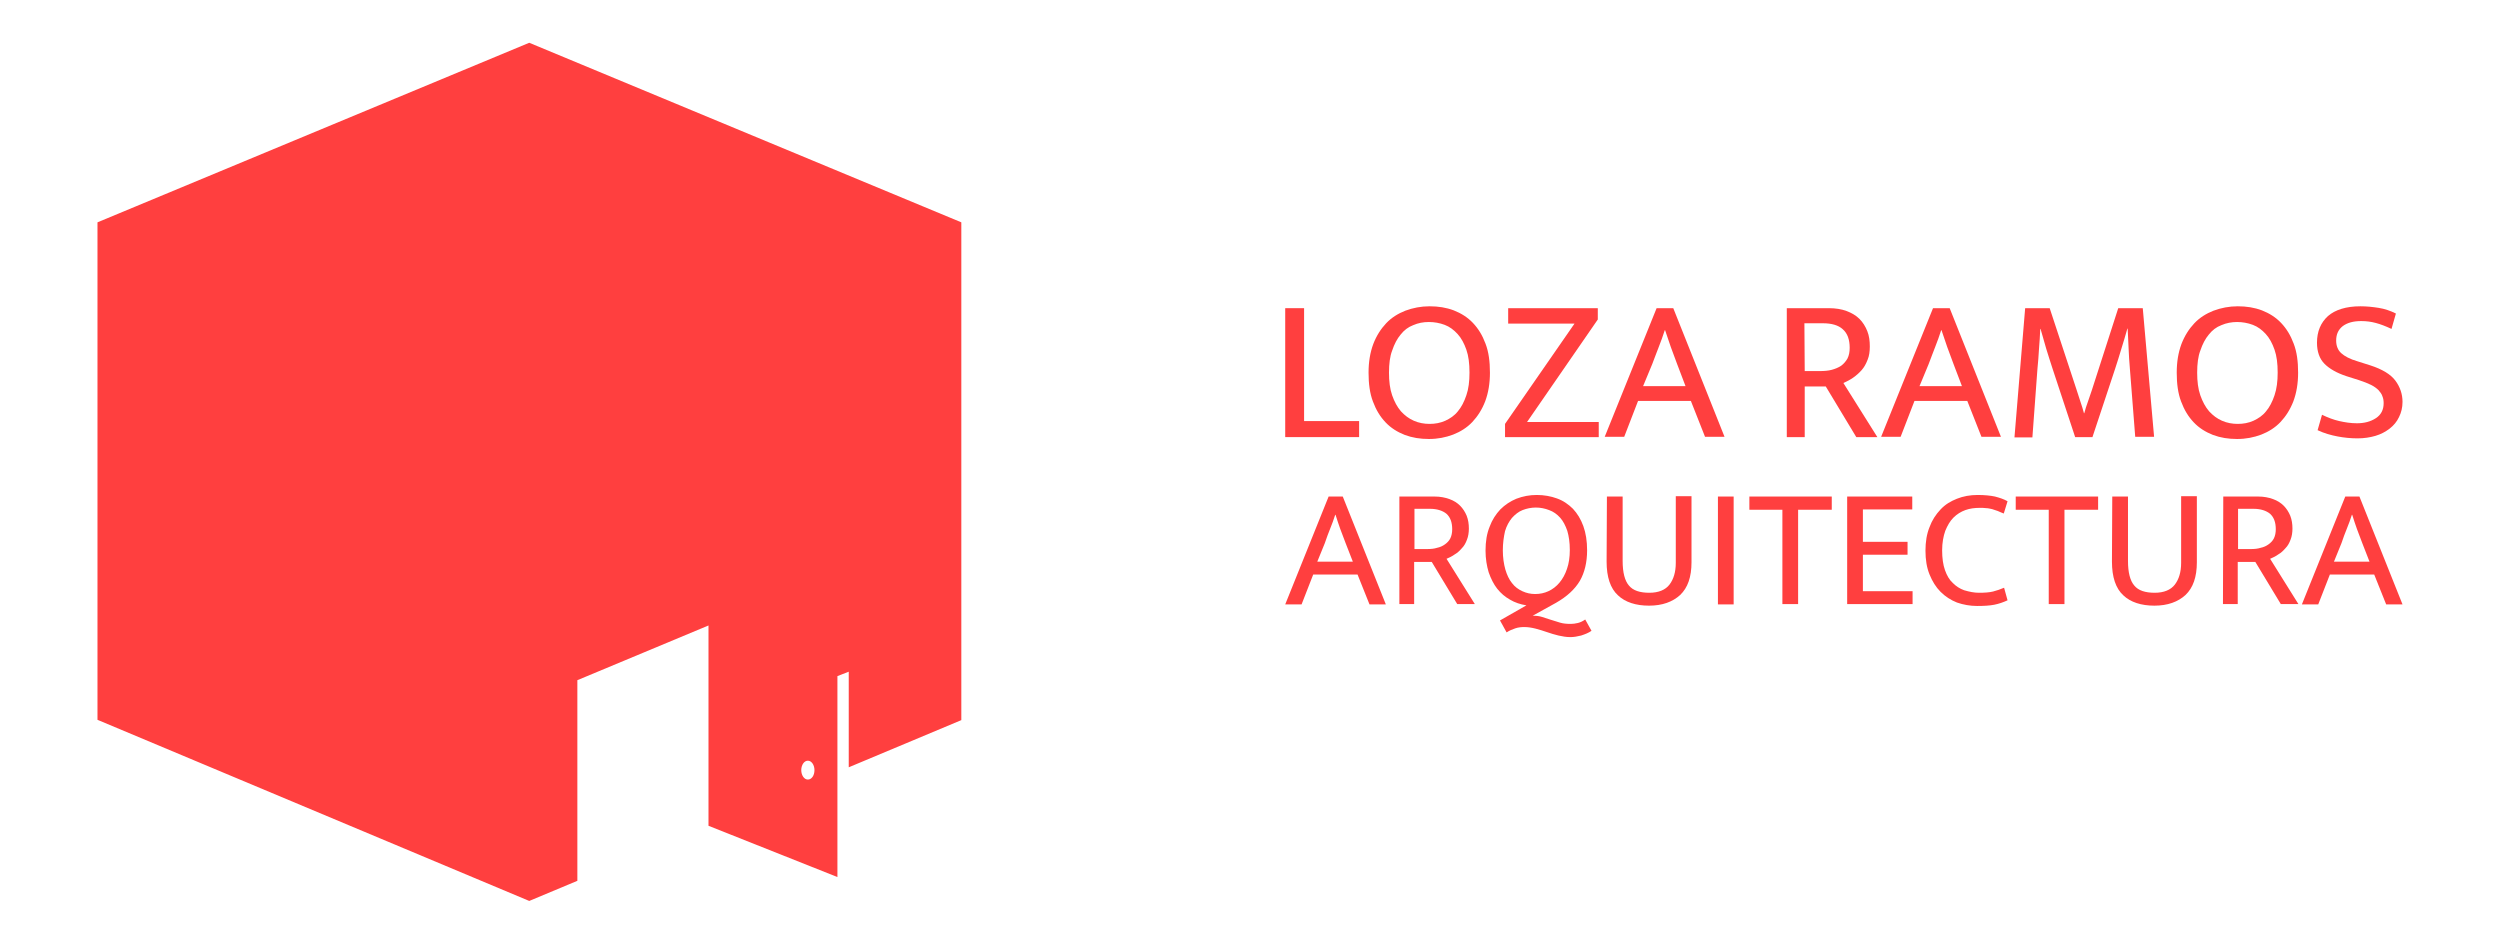
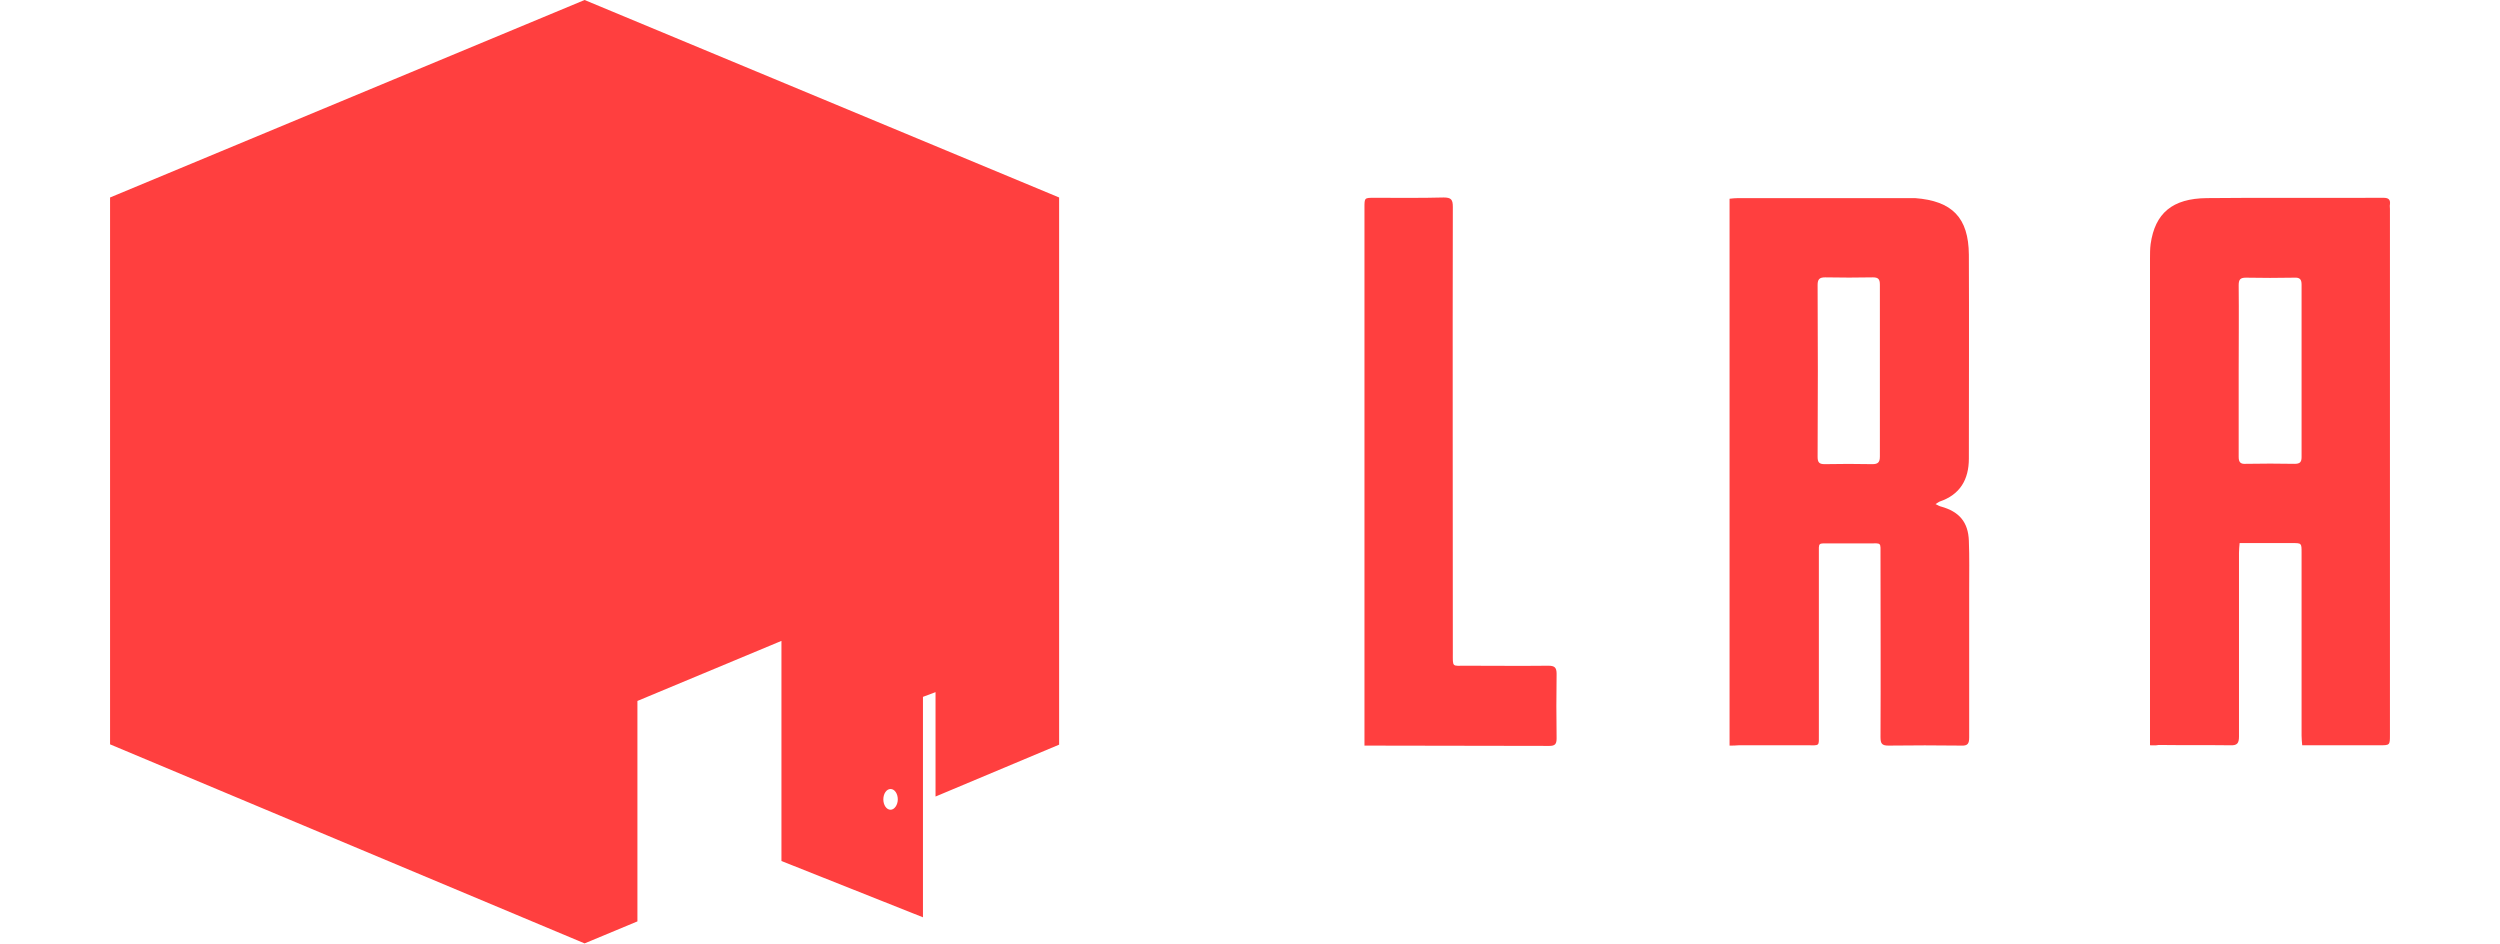
<svg xmlns="http://www.w3.org/2000/svg" version="1.1" id="Layer_1" x="0px" y="0px" viewBox="0 0 795 300" style="enable-background:new 0 0 795 300;" xml:space="preserve">
  <style type="text/css">
	.st0{fill:#FF3F3F;}
</style>
  <g>
    <g>
-       <path class="st0" d="M408.7,98h6v35.9h17.5v5.1h-23.5V98z" />
-       <path class="st0" d="M454.6,97.4c2.8,0,5.3,0.4,7.7,1.3c2.3,0.9,4.4,2.2,6.1,4s3,3.9,4,6.6c1,2.6,1.4,5.7,1.4,9.2    c0,3.4-0.5,6.4-1.5,9.1c-1,2.6-2.4,4.8-4.1,6.6s-3.8,3.1-6.1,4c-2.4,0.9-4.9,1.4-7.7,1.4c-2.8,0-5.3-0.4-7.7-1.3    c-2.3-0.9-4.4-2.2-6.1-4s-3-3.9-4-6.6c-1-2.6-1.4-5.7-1.4-9.2c0-3.4,0.5-6.4,1.5-9.1c1-2.6,2.4-4.8,4.1-6.6c1.7-1.8,3.8-3.1,6.1-4    C449.3,97.9,451.9,97.4,454.6,97.4z M441.7,118.5c0,2.8,0.3,5.2,1,7.2s1.6,3.7,2.8,5.1c1.2,1.3,2.5,2.3,4.1,3s3.3,1,5,1    c1.8,0,3.4-0.3,5-1c1.5-0.7,2.9-1.6,4-3c1.1-1.3,2-3,2.7-5.1c0.7-2,1-4.4,1-7.2c0-2.9-0.3-5.3-1-7.3s-1.6-3.7-2.8-5    c-1.2-1.3-2.5-2.3-4.1-2.9c-1.6-0.6-3.3-0.9-5-0.9c-1.8,0-3.4,0.3-5,1c-1.6,0.6-2.9,1.6-4,3c-1.1,1.3-2,3-2.7,5.1    C442,113.3,441.7,115.7,441.7,118.5z" />
-       <path class="st0" d="M508.1,98v3.6l-22.5,32.6h22.8v4.8h-29.8v-4.2l22.1-31.9h-21.1V98H508.1z" />
-       <path class="st0" d="M526.8,98h5.3l16.3,40.9h-6.2l-4.5-11.4h-16.8l-4.4,11.4h-6.2L526.8,98z M522.5,122.8H536l-2.7-7.1    c-0.7-1.9-1.4-3.7-2-5.4c-0.6-1.7-1.2-3.5-1.8-5.3h-0.1c-0.6,1.8-1.2,3.6-1.9,5.3c-0.7,1.7-1.3,3.5-2.1,5.5L522.5,122.8z" />
-       <path class="st0" d="M568.2,98h13.4c2.1,0,4,0.3,5.6,0.9c1.6,0.6,3,1.4,4.1,2.5c1.1,1.1,1.9,2.4,2.5,3.9s0.8,3.1,0.8,4.9    c0,1.6-0.2,3-0.7,4.2c-0.5,1.3-1.1,2.4-1.9,3.3c-0.8,0.9-1.7,1.7-2.7,2.4c-1,0.7-2,1.2-3.1,1.7L597,139h-6.7l-9.7-16.1h-6.7V139    h-5.7L568.2,98L568.2,98z M573.9,118h4.9c1.3,0,2.6-0.1,3.7-0.4c1.1-0.3,2.1-0.7,3-1.3c0.8-0.6,1.5-1.4,2-2.3    c0.5-1,0.7-2.1,0.7-3.4c0-2.6-0.7-4.6-2.2-5.9c-1.4-1.3-3.6-1.9-6.3-1.9h-5.9L573.9,118L573.9,118z" />
-       <path class="st0" d="M614.7,98h5.3l16.3,40.9h-6.2l-4.5-11.4h-16.8l-4.4,11.4h-6.2L614.7,98z M610.4,122.8h13.5l-2.7-7.1    c-0.7-1.9-1.4-3.7-2-5.4c-0.6-1.7-1.2-3.5-1.8-5.3h-0.1c-0.6,1.8-1.2,3.6-1.9,5.3c-0.7,1.7-1.3,3.5-2.1,5.5L610.4,122.8z" />
-       <path class="st0" d="M644,98h7.8l8.6,26.1c0.4,1.3,0.8,2.5,1.2,3.7c0.4,1.2,0.8,2.4,1.1,3.6h0.1c0.3-1.2,0.7-2.4,1.1-3.5    c0.4-1.1,0.8-2.4,1.3-3.8l8.4-26.1h7.8l3.6,40.9h-6l-1.7-21.7c-0.2-2.1-0.3-4.2-0.4-6.3c-0.1-2.1-0.2-4.2-0.3-6.4h-0.1    c-0.6,2.1-1.2,4.2-1.9,6.4c-0.6,2.1-1.3,4.2-2,6.4l-7.2,21.7h-5.5l-7.2-21.8c-0.7-2.2-1.4-4.3-2-6.3s-1.2-4.1-1.8-6.3h-0.1    c-0.1,2.1-0.2,4.2-0.4,6.4c-0.1,2.1-0.3,4.2-0.5,6.4l-1.6,21.7h-5.7L644,98z" />
-       <path class="st0" d="M711.6,97.4c2.8,0,5.3,0.4,7.7,1.3c2.3,0.9,4.4,2.2,6.1,4c1.7,1.8,3,3.9,4,6.6c1,2.6,1.4,5.7,1.4,9.2    c0,3.4-0.5,6.4-1.5,9.1c-1,2.6-2.4,4.8-4.1,6.6c-1.7,1.8-3.8,3.1-6.1,4c-2.4,0.9-4.9,1.4-7.7,1.4s-5.3-0.4-7.7-1.3    c-2.3-0.9-4.4-2.2-6.1-4c-1.7-1.8-3-3.9-4-6.6c-1-2.6-1.4-5.7-1.4-9.2c0-3.4,0.5-6.4,1.5-9.1c1-2.6,2.4-4.8,4.1-6.6    c1.7-1.8,3.8-3.1,6.1-4C706.3,97.9,708.9,97.4,711.6,97.4z M698.7,118.5c0,2.8,0.3,5.2,1,7.2s1.6,3.7,2.8,5.1    c1.2,1.3,2.5,2.3,4.1,3s3.3,1,5,1c1.8,0,3.4-0.3,5-1c1.5-0.7,2.9-1.6,4-3c1.1-1.3,2-3,2.7-5.1c0.7-2.1,1-4.4,1-7.2    c0-2.9-0.3-5.3-1-7.3s-1.6-3.7-2.8-5s-2.5-2.3-4.1-2.9c-1.6-0.6-3.3-0.9-5-0.9s-3.4,0.3-5,1c-1.6,0.6-2.9,1.6-4,3    c-1.1,1.3-2,3-2.7,5.1C699,113.3,698.7,115.7,698.7,118.5z" />
-       <path class="st0" d="M750.6,97.4c2,0,3.9,0.2,5.8,0.5c1.9,0.3,3.7,0.9,5.5,1.8l-1.4,4.9c-1.9-0.9-3.5-1.5-5-1.9    c-1.5-0.4-3-0.6-4.6-0.6c-2.5,0-4.4,0.5-5.9,1.6c-1.4,1.1-2.1,2.6-2.1,4.6c0,1.6,0.5,3,1.6,4s2.8,1.9,5.2,2.6l4.1,1.3    c3.7,1.2,6.4,2.8,7.9,4.8s2.3,4.3,2.3,6.8c0,1.8-0.4,3.4-1.1,4.8c-0.7,1.5-1.7,2.7-3,3.7s-2.8,1.8-4.5,2.3s-3.6,0.8-5.7,0.8    s-4.2-0.2-6.3-0.6c-2.1-0.4-4.3-1-6.4-2l1.4-4.9c1.9,0.9,3.7,1.6,5.5,2s3.6,0.7,5.6,0.7c2.3,0,4.3-0.5,6-1.6s2.5-2.7,2.5-4.8    c0-0.8-0.1-1.5-0.4-2.2c-0.2-0.7-0.7-1.3-1.2-1.9c-0.6-0.6-1.4-1.2-2.4-1.7s-2.3-1-3.8-1.5l-4.1-1.3c-3-1-5.3-2.3-6.9-3.9    c-1.6-1.6-2.4-3.9-2.4-6.7c0-3.6,1.2-6.4,3.5-8.5C742.6,98.5,746.1,97.4,750.6,97.4z" />
+       <path class="st0" d="M392.7-235h6v35.9h17.5v5.1h-23.5V-235z" />
+       <path class="st0" d="M438.6-235.6c2.8,0,5.3,0.4,7.7,1.3c2.3,0.9,4.4,2.2,6.1,4c1.7,1.8,3,3.9,4,6.6c1,2.6,1.4,5.7,1.4,9.2    c0,3.4-0.5,6.4-1.5,9.1c-1,2.6-2.4,4.8-4.1,6.6s-3.8,3.1-6.1,4c-2.4,0.9-4.9,1.4-7.7,1.4c-2.8,0-5.3-0.4-7.7-1.3    c-2.3-0.9-4.4-2.2-6.1-4s-3-3.9-4-6.6c-1-2.6-1.4-5.7-1.4-9.2c0-3.4,0.5-6.4,1.5-9.1c1-2.6,2.4-4.8,4.1-6.6c1.7-1.8,3.8-3.1,6.1-4    C433.3-235.1,435.9-235.6,438.6-235.6z M425.7-214.5c0,2.8,0.3,5.2,1,7.2s1.6,3.7,2.8,5.1c1.2,1.3,2.5,2.3,4.1,3s3.3,1,5,1    c1.8,0,3.4-0.3,5-1c1.5-0.7,2.9-1.6,4-3c1.1-1.3,2-3,2.7-5.1c0.7-2,1-4.4,1-7.2c0-2.9-0.3-5.3-1-7.3s-1.6-3.7-2.8-5    c-1.2-1.3-2.5-2.3-4.1-2.9s-3.3-0.9-5-0.9c-1.8,0-3.4,0.3-5,1c-1.6,0.6-2.9,1.6-4,3c-1.1,1.3-2,3-2.7,5.1    C426-219.7,425.7-217.3,425.7-214.5z" />
+       <path class="st0" d="M492.1-235v3.6l-22.5,32.6h22.8v4.8h-29.8v-4.2l22.1-31.9h-21.1v-4.9H492.1z" />
+       <path class="st0" d="M510.8-235h5.3l16.3,40.9h-6.2l-4.5-11.4h-16.8l-4.4,11.4h-6.2L510.8-235z M506.5-210.2H520l-2.7-7.1    c-0.7-1.9-1.4-3.7-2-5.4s-1.2-3.5-1.8-5.3h-0.1c-0.6,1.8-1.2,3.6-1.9,5.3s-1.3,3.5-2.1,5.5L506.5-210.2z" />
+       <path class="st0" d="M552.2-235h13.4c2.1,0,4,0.3,5.6,0.9c1.6,0.6,3,1.4,4.1,2.5c1.1,1.1,1.9,2.4,2.5,3.9s0.8,3.1,0.8,4.9    c0,1.6-0.2,3-0.7,4.2c-0.5,1.3-1.1,2.4-1.9,3.3c-0.8,0.9-1.7,1.7-2.7,2.4c-1,0.7-2,1.2-3.1,1.7L581-194h-6.7l-9.7-16.1h-6.7v16.1    h-5.7L552.2-235L552.2-235z M557.9-215h4.9c1.3,0,2.6-0.1,3.7-0.4c1.1-0.3,2.1-0.7,3-1.3c0.8-0.6,1.5-1.4,2-2.3    c0.5-1,0.7-2.1,0.7-3.4c0-2.6-0.7-4.6-2.2-5.9c-1.4-1.3-3.6-1.9-6.3-1.9h-5.9L557.9-215L557.9-215z" />
+       <path class="st0" d="M598.7-235h5.3l16.3,40.9h-6.2l-4.5-11.4h-16.8l-4.4,11.4h-6.2L598.7-235z M594.4-210.2h13.5l-2.7-7.1    c-0.7-1.9-1.4-3.7-2-5.4s-1.2-3.5-1.8-5.3h-0.1c-0.6,1.8-1.2,3.6-1.9,5.3s-1.3,3.5-2.1,5.5L594.4-210.2z" />
+       <path class="st0" d="M628-235h7.8l8.6,26.1c0.4,1.3,0.8,2.5,1.2,3.7c0.4,1.2,0.8,2.4,1.1,3.6h0.1c0.3-1.2,0.7-2.4,1.1-3.5    c0.4-1.1,0.8-2.4,1.3-3.8l8.4-26.1h7.8l3.6,40.9h-6l-1.7-21.7c-0.2-2.1-0.3-4.2-0.4-6.3c-0.1-2.1-0.2-4.2-0.3-6.4h-0.1    c-0.6,2.1-1.2,4.2-1.9,6.4c-0.6,2.1-1.3,4.2-2,6.4l-7.2,21.7h-5.5l-7.2-21.8c-0.7-2.2-1.4-4.3-2-6.3s-1.2-4.1-1.8-6.3h-0.1    c-0.1,2.1-0.2,4.2-0.4,6.4c-0.1,2.1-0.3,4.2-0.5,6.4l-1.6,21.7h-5.7L628-235z" />
+       <path class="st0" d="M695.6-235.6c2.8,0,5.3,0.4,7.7,1.3c2.3,0.9,4.4,2.2,6.1,4c1.7,1.8,3,3.9,4,6.6c1,2.6,1.4,5.7,1.4,9.2    c0,3.4-0.5,6.4-1.5,9.1c-1,2.6-2.4,4.8-4.1,6.6c-1.7,1.8-3.8,3.1-6.1,4c-2.4,0.9-4.9,1.4-7.7,1.4s-5.3-0.4-7.7-1.3    c-2.3-0.9-4.4-2.2-6.1-4c-1.7-1.8-3-3.9-4-6.6c-1-2.6-1.4-5.7-1.4-9.2c0-3.4,0.5-6.4,1.5-9.1c1-2.6,2.4-4.8,4.1-6.6    c1.7-1.8,3.8-3.1,6.1-4C690.3-235.1,692.9-235.6,695.6-235.6z M682.7-214.5c0,2.8,0.3,5.2,1,7.2s1.6,3.7,2.8,5.1    c1.2,1.3,2.5,2.3,4.1,3s3.3,1,5,1c1.8,0,3.4-0.3,5-1c1.5-0.7,2.9-1.6,4-3c1.1-1.3,2-3,2.7-5.1c0.7-2.1,1-4.4,1-7.2    c0-2.9-0.3-5.3-1-7.3s-1.6-3.7-2.8-5c-1.2-1.3-2.5-2.3-4.1-2.9s-3.3-0.9-5-0.9s-3.4,0.3-5,1c-1.6,0.6-2.9,1.6-4,3    c-1.1,1.3-2,3-2.7,5.1C683-219.7,682.7-217.3,682.7-214.5z" />
+       <path class="st0" d="M734.6-235.6c2,0,3.9,0.2,5.8,0.5c1.9,0.3,3.7,0.9,5.5,1.8l-1.4,4.9c-1.9-0.9-3.5-1.5-5-1.9    c-1.5-0.4-3-0.6-4.6-0.6c-2.5,0-4.4,0.5-5.9,1.6c-1.4,1.1-2.1,2.6-2.1,4.6c0,1.6,0.5,3,1.6,4s2.8,1.9,5.2,2.6l4.1,1.3    c3.7,1.2,6.4,2.8,7.9,4.8s2.3,4.3,2.3,6.8c0,1.8-0.4,3.4-1.1,4.8c-0.7,1.5-1.7,2.7-3,3.7s-2.8,1.8-4.5,2.3s-3.6,0.8-5.7,0.8    s-4.2-0.2-6.3-0.6c-2.1-0.4-4.3-1-6.4-2l1.4-4.9c1.9,0.9,3.7,1.6,5.5,2s3.6,0.7,5.6,0.7c2.3,0,4.3-0.5,6-1.6s2.5-2.7,2.5-4.8    c0-0.8-0.1-1.5-0.4-2.2c-0.2-0.7-0.7-1.3-1.2-1.9c-0.6-0.6-1.4-1.2-2.4-1.7s-2.3-1-3.8-1.5l-4.1-1.3c-3-1-5.3-2.3-6.9-3.9    c-1.6-1.6-2.4-3.9-2.4-6.7c0-3.6,1.2-6.4,3.5-8.5C726.6-234.5,730.1-235.6,734.6-235.6z" />
    </g>
    <g>
-       <path class="st0" d="M422.5,157.9h4.5l13.7,34.3h-5.2l-3.8-9.5h-14.1l-3.7,9.5h-5.2L422.5,157.9z M418.9,178.6h11.3l-2.3-5.9    c-0.6-1.6-1.2-3.1-1.7-4.5s-1-2.9-1.5-4.5h-0.1c-0.5,1.5-1,3-1.6,4.4s-1.1,2.9-1.7,4.6L418.9,178.6z" />
-       <path class="st0" d="M445.1,157.9h11.1c1.8,0,3.3,0.3,4.7,0.8c1.4,0.5,2.5,1.2,3.4,2.1c0.9,0.9,1.6,2,2.1,3.2    c0.5,1.3,0.7,2.6,0.7,4.1c0,1.3-0.2,2.5-0.6,3.5c-0.4,1.1-0.9,2-1.6,2.7c-0.7,0.8-1.4,1.5-2.3,2c-0.8,0.6-1.7,1-2.6,1.4l9,14.4    h-5.6l-8.1-13.4h-5.6v13.4H445v-34.2H445.1z M449.8,174.6h4.1c1.1,0,2.2-0.1,3.1-0.4c1-0.2,1.8-0.6,2.5-1.1s1.3-1.1,1.7-1.9    c0.4-0.8,0.6-1.8,0.6-2.9c0-2.2-0.6-3.8-1.8-4.9c-1.2-1-3-1.6-5.3-1.6h-4.9L449.8,174.6L449.8,174.6z" />
-       <path class="st0" d="M488.7,157.4c2.3,0,4.5,0.4,6.4,1.1c2,0.7,3.7,1.9,5.1,3.3c1.4,1.5,2.5,3.3,3.3,5.5s1.2,4.8,1.2,7.7    c0,3.8-0.8,7.1-2.3,9.7c-1.6,2.7-4.1,5-7.6,7l-7.4,4.1c1.1,0,2.1,0.1,3,0.4c0.9,0.3,1.9,0.6,2.8,0.9c0.9,0.3,1.9,0.6,2.9,0.9    c1,0.3,2.1,0.4,3.4,0.4c0.7,0,1.5-0.1,2.3-0.3s1.6-0.6,2.3-1.1l2,3.6c-1,0.7-2.1,1.1-3.3,1.5c-1.2,0.3-2.3,0.5-3.4,0.5    c-1.3,0-2.5-0.2-3.8-0.5s-2.5-0.7-3.7-1.1c-1.2-0.4-2.4-0.8-3.6-1.1s-2.4-0.5-3.6-0.5c-0.9,0-1.9,0.1-2.8,0.4    c-0.9,0.3-1.9,0.7-2.8,1.3l-2.1-3.8l8.4-4.8c-1.9-0.3-3.7-0.9-5.2-1.8c-1.6-0.9-2.9-2-4.1-3.5c-1.1-1.4-2-3.2-2.7-5.2    c-0.6-2-1-4.3-1-6.9c0-2.9,0.4-5.4,1.3-7.6c0.8-2.2,2-4,3.4-5.5c1.5-1.5,3.2-2.6,5.1-3.4C484.3,157.8,486.4,157.4,488.7,157.4z     M477.9,175c0,2.3,0.3,4.3,0.8,6.1c0.5,1.7,1.2,3.2,2.1,4.3c0.9,1.2,2,2,3.3,2.6s2.6,0.9,4.1,0.9s2.9-0.3,4.2-0.9    c1.3-0.6,2.5-1.5,3.5-2.7s1.8-2.6,2.4-4.4c0.6-1.7,0.9-3.7,0.9-6c0-2.4-0.3-4.4-0.8-6.1c-0.6-1.7-1.3-3.1-2.3-4.2    c-1-1.1-2.1-1.9-3.5-2.4c-1.3-0.5-2.7-0.8-4.2-0.8s-2.9,0.3-4.2,0.8c-1.3,0.5-2.4,1.4-3.4,2.5c-0.9,1.1-1.7,2.5-2.2,4.2    C478.2,170.7,477.9,172.7,477.9,175z" />
-       <path class="st0" d="M511,157.9h5v20.5c0,3.7,0.7,6.3,2,7.8c1.3,1.6,3.5,2.3,6.5,2.3c2.9,0,5.1-0.9,6.4-2.6s2-4,2-6.9v-21.2h5v21    c0,4.7-1.2,8.1-3.6,10.4c-2.4,2.2-5.7,3.4-9.9,3.4s-7.6-1.1-9.9-3.3c-2.4-2.2-3.6-5.8-3.6-10.7L511,157.9L511,157.9z" />
-       <path class="st0" d="M551.3,157.9v34.3h-5v-34.3H551.3z" />
-       <path class="st0" d="M582.5,157.9v4.2h-10.7v30h-5v-30h-10.5v-4.2H582.5z" />
-       <path class="st0" d="M587.4,157.9h20.7v4.1h-15.7v10.3h14.2v4.1h-14.2V188h15.8v4.1h-20.8V157.9z" />
-       <path class="st0" d="M629.3,188.5c1.8,0,3.3-0.1,4.5-0.4c1.2-0.3,2.3-0.7,3.5-1.2l1.1,4c-1.3,0.6-2.7,1.1-4.2,1.4    c-1.5,0.3-3.3,0.4-5.5,0.4s-4.4-0.4-6.4-1.1c-2-0.8-3.7-1.9-5.2-3.4s-2.6-3.3-3.5-5.5s-1.3-4.7-1.3-7.6c0-2.8,0.4-5.3,1.3-7.5    c0.8-2.2,2-4,3.5-5.6s3.2-2.6,5.2-3.4c2-0.8,4.2-1.2,6.6-1.2c2.2,0,4.1,0.2,5.5,0.5c1.5,0.4,2.8,0.8,4,1.5l-1.2,3.9    c-0.7-0.3-1.3-0.5-1.9-0.8c-0.6-0.2-1.2-0.4-1.8-0.6c-0.6-0.1-1.2-0.3-1.8-0.3c-0.6-0.1-1.4-0.1-2.2-0.1c-1.6,0-3.1,0.2-4.5,0.7    s-2.7,1.3-3.8,2.4c-1.1,1.1-1.9,2.5-2.6,4.2c-0.6,1.7-1,3.8-1,6.2c0,2.5,0.3,4.6,0.9,6.3c0.6,1.7,1.4,3.1,2.5,4.1    c1,1,2.2,1.8,3.6,2.3C626.3,188.2,627.8,188.5,629.3,188.5z" />
-       <path class="st0" d="M667.2,157.9v4.2h-10.7v30h-5v-30H641v-4.2H667.2z" />
-       <path class="st0" d="M671.7,157.9h5v20.5c0,3.7,0.7,6.3,2,7.8c1.3,1.6,3.5,2.3,6.5,2.3c2.9,0,5.1-0.9,6.4-2.6s2-4,2-6.9v-21.2h5    v21c0,4.7-1.2,8.1-3.6,10.4c-2.4,2.2-5.7,3.4-9.9,3.4s-7.6-1.1-9.9-3.3c-2.4-2.2-3.6-5.8-3.6-10.7L671.7,157.9L671.7,157.9z" />
-       <path class="st0" d="M707,157.9h11.1c1.8,0,3.3,0.3,4.7,0.8s2.5,1.2,3.4,2.1c0.9,0.9,1.6,2,2.1,3.2c0.5,1.3,0.7,2.6,0.7,4.1    c0,1.3-0.2,2.5-0.6,3.5c-0.4,1.1-0.9,2-1.6,2.7c-0.7,0.8-1.4,1.5-2.3,2c-0.8,0.6-1.7,1-2.6,1.4l9,14.4h-5.6l-8.1-13.4h-5.6v13.4    h-4.7L707,157.9L707,157.9z M711.7,174.6h4.1c1.1,0,2.2-0.1,3.1-0.4c1-0.2,1.8-0.6,2.5-1.1s1.3-1.1,1.7-1.9    c0.4-0.8,0.6-1.8,0.6-2.9c0-2.2-0.6-3.8-1.8-4.9c-1.2-1-3-1.6-5.3-1.6h-4.9L711.7,174.6L711.7,174.6z" />
-       <path class="st0" d="M745.8,157.9h4.5l13.7,34.3h-5.2l-3.8-9.5h-14.1l-3.7,9.5H732L745.8,157.9z M742.2,178.6h11.3l-2.3-5.9    c-0.6-1.6-1.2-3.1-1.7-4.5s-1-2.9-1.5-4.5h-0.1c-0.5,1.5-1,3-1.6,4.4s-1.1,2.9-1.7,4.6L742.2,178.6z" />
+       <path class="st0" d="M406.5-175.1h4.5l13.7,34.3h-5.2l-3.8-9.5h-14.1l-3.7,9.5h-5.2L406.5-175.1z M402.9-154.4h11.3l-2.3-5.9    c-0.6-1.6-1.2-3.1-1.7-4.5s-1-2.9-1.5-4.5h-0.1c-0.5,1.5-1,3-1.6,4.4s-1.1,2.9-1.7,4.6L402.9-154.4z" />
+       <path class="st0" d="M429.1-175.1h11.1c1.8,0,3.3,0.3,4.7,0.8c1.4,0.5,2.5,1.2,3.4,2.1c0.9,0.9,1.6,2,2.1,3.2    c0.5,1.3,0.7,2.6,0.7,4.1c0,1.3-0.2,2.5-0.6,3.5c-0.4,1.1-0.9,2-1.6,2.7c-0.7,0.8-1.4,1.5-2.3,2c-0.8,0.6-1.7,1-2.6,1.4l9,14.4    h-5.6l-8.1-13.4h-5.6v13.4H429v-34.2H429.1z M433.8-158.4h4.1c1.1,0,2.2-0.1,3.1-0.4c1-0.2,1.8-0.6,2.5-1.1s1.3-1.1,1.7-1.9    c0.4-0.8,0.6-1.8,0.6-2.9c0-2.2-0.6-3.8-1.8-4.9c-1.2-1-3-1.6-5.3-1.6h-4.9L433.8-158.4L433.8-158.4z" />
+       <path class="st0" d="M472.7-175.6c2.3,0,4.5,0.4,6.4,1.1c2,0.7,3.7,1.9,5.1,3.3c1.4,1.5,2.5,3.3,3.3,5.5s1.2,4.8,1.2,7.7    c0,3.8-0.8,7.1-2.3,9.7c-1.6,2.7-4.1,5-7.6,7l-7.4,4.1c1.1,0,2.1,0.1,3,0.4c0.9,0.3,1.9,0.6,2.8,0.9c0.9,0.3,1.9,0.6,2.9,0.9    c1,0.3,2.1,0.4,3.4,0.4c0.7,0,1.5-0.1,2.3-0.3s1.6-0.6,2.3-1.1l2,3.6c-1,0.7-2.1,1.1-3.3,1.5c-1.2,0.3-2.3,0.5-3.4,0.5    c-1.3,0-2.5-0.2-3.8-0.5s-2.5-0.7-3.7-1.1c-1.2-0.4-2.4-0.8-3.6-1.1s-2.4-0.5-3.6-0.5c-0.9,0-1.9,0.1-2.8,0.4    c-0.9,0.3-1.9,0.7-2.8,1.3l-2.1-3.8l8.4-4.8c-1.9-0.3-3.7-0.9-5.2-1.8c-1.6-0.9-2.9-2-4.1-3.5c-1.1-1.4-2-3.2-2.7-5.2    c-0.6-2-1-4.3-1-6.9c0-2.9,0.4-5.4,1.3-7.6c0.8-2.2,2-4,3.4-5.5c1.5-1.5,3.2-2.6,5.1-3.4C468.3-175.2,470.4-175.6,472.7-175.6z     M461.9-158c0,2.3,0.3,4.3,0.8,6.1c0.5,1.7,1.2,3.2,2.1,4.3c0.9,1.2,2,2,3.3,2.6s2.6,0.9,4.1,0.9s2.9-0.3,4.2-0.9    c1.3-0.6,2.5-1.5,3.5-2.7s1.8-2.6,2.4-4.4c0.6-1.7,0.9-3.7,0.9-6c0-2.4-0.3-4.4-0.8-6.1c-0.6-1.7-1.3-3.1-2.3-4.2    c-1-1.1-2.1-1.9-3.5-2.4c-1.3-0.5-2.7-0.8-4.2-0.8s-2.9,0.3-4.2,0.8c-1.3,0.5-2.4,1.4-3.4,2.5c-0.9,1.1-1.7,2.5-2.2,4.2    C462.2-162.3,461.9-160.3,461.9-158z" />
+       <path class="st0" d="M495-175.1h5v20.5c0,3.7,0.7,6.3,2,7.8c1.3,1.6,3.5,2.3,6.5,2.3c2.9,0,5.1-0.9,6.4-2.6s2-4,2-6.9v-21.2h5v21    c0,4.7-1.2,8.1-3.6,10.4c-2.4,2.2-5.7,3.4-9.9,3.4s-7.6-1.1-9.9-3.3c-2.4-2.2-3.6-5.8-3.6-10.7L495-175.1L495-175.1z" />
+       <path class="st0" d="M535.3-175.1v34.3h-5v-34.3H535.3z" />
+       <path class="st0" d="M566.5-175.1v4.2h-10.7v30h-5v-30h-10.5v-4.2H566.5z" />
+       <path class="st0" d="M571.4-175.1h20.7v4.1h-15.7v10.3h14.2v4.1h-14.2v11.6h15.8v4.1h-20.8V-175.1z" />
+       <path class="st0" d="M613.3-144.5c1.8,0,3.3-0.1,4.5-0.4c1.2-0.3,2.3-0.7,3.5-1.2l1.1,4c-1.3,0.6-2.7,1.1-4.2,1.4    c-1.5,0.3-3.3,0.4-5.5,0.4s-4.4-0.4-6.4-1.1c-2-0.8-3.7-1.9-5.2-3.4s-2.6-3.3-3.5-5.5s-1.3-4.7-1.3-7.6c0-2.8,0.4-5.3,1.3-7.5    c0.8-2.2,2-4,3.5-5.6s3.2-2.6,5.2-3.4c2-0.8,4.2-1.2,6.6-1.2c2.2,0,4.1,0.2,5.5,0.5c1.5,0.4,2.8,0.8,4,1.5l-1.2,3.9    c-0.7-0.3-1.3-0.5-1.9-0.8c-0.6-0.2-1.2-0.4-1.8-0.6c-0.6-0.1-1.2-0.3-1.8-0.3c-0.6-0.1-1.4-0.1-2.2-0.1c-1.6,0-3.1,0.2-4.5,0.7    s-2.7,1.3-3.8,2.4c-1.1,1.1-1.9,2.5-2.6,4.2c-0.6,1.7-1,3.8-1,6.2c0,2.5,0.3,4.6,0.9,6.3c0.6,1.7,1.4,3.1,2.5,4.1    c1,1,2.2,1.8,3.6,2.3C610.3-144.8,611.8-144.5,613.3-144.5z" />
+       <path class="st0" d="M651.2-175.1v4.2h-10.7v30h-5v-30H625v-4.2H651.2z" />
+       <path class="st0" d="M655.7-175.1h5v20.5c0,3.7,0.7,6.3,2,7.8c1.3,1.6,3.5,2.3,6.5,2.3c2.9,0,5.1-0.9,6.4-2.6s2-4,2-6.9v-21.2h5    v21c0,4.7-1.2,8.1-3.6,10.4c-2.4,2.2-5.7,3.4-9.9,3.4s-7.6-1.1-9.9-3.3c-2.4-2.2-3.6-5.8-3.6-10.7L655.7-175.1L655.7-175.1z" />
+       <path class="st0" d="M691-175.1h11.1c1.8,0,3.3,0.3,4.7,0.8s2.5,1.2,3.4,2.1c0.9,0.9,1.6,2,2.1,3.2c0.5,1.3,0.7,2.6,0.7,4.1    c0,1.3-0.2,2.5-0.6,3.5c-0.4,1.1-0.9,2-1.6,2.7c-0.7,0.8-1.4,1.5-2.3,2c-0.8,0.6-1.7,1-2.6,1.4l9,14.4h-5.6l-8.1-13.4h-5.6v13.4    h-4.7L691-175.1L691-175.1z M695.7-158.4h4.1c1.1,0,2.2-0.1,3.1-0.4c1-0.2,1.8-0.6,2.5-1.1s1.3-1.1,1.7-1.9    c0.4-0.8,0.6-1.8,0.6-2.9c0-2.2-0.6-3.8-1.8-4.9c-1.2-1-3-1.6-5.3-1.6h-4.9L695.7-158.4L695.7-158.4z" />
+       <path class="st0" d="M729.8-175.1h4.5l13.7,34.3h-5.2l-3.8-9.5h-14.1l-3.7,9.5H716L729.8-175.1z M726.2-154.4h11.3l-2.3-5.9    c-0.6-1.6-1.2-3.1-1.7-4.5s-1-2.9-1.5-4.5h-0.1c-0.5,1.5-1,3-1.6,4.4s-1.1,2.9-1.7,4.6L726.2-154.4z" />
    </g>
  </g>
-   <path class="st0" d="M168.3,13.6L31,70.7v158.2l137.3,57.6l15.3-6.4l0,0v-5.5v-58.3l41.7-17.4v63.7l41,16.3v-33.5V215l3.6-1.4v30.4  l35.8-15V70.7L168.3,13.6z M256.9,247.9c-1.2,0-2.1-1.4-2.1-3s0.9-3,2.1-3s2.1,1.4,2.1,3C259,246.6,258.1,247.9,256.9,247.9z" />
+   <path class="st0" d="M152.3-319.4L15-262.3v158.2l137.3,57.6l15.3-6.4l0,0v-5.5v-58.3l41.7-17.4v63.7l41,16.3v-33.5V-118l3.6-1.4  V-89l35.8-15v-158.3L152.3-319.4z M240.9-85.1c-1.2,0-2.1-1.4-2.1-3s0.9-3,2.1-3s2.1,1.4,2.1,3C243-86.4,242.1-85.1,240.9-85.1z" />
+   <g>
+     <g>
+       <path class="st0" d="M683.7,237c0-1.1,0-2,0-2.9c0-50.6,0-101.3,0-151.9c0-1.5,0-3.1,0.2-4.6c1.4-9.8,6.9-14.5,17.9-14.6    c18.7-0.2,37.4,0,56.1-0.1c1.6,0,2.3,0.5,2.1,2.1c-0.1,0.5,0,0.9,0,1.4c0,55.8,0,111.6,0,167.3c0,3.3,0,3.3-3.4,3.3    c-7.3,0-14.6,0-21.8,0c-0.8,0-1.7,0-2.7,0c-0.1-1.2-0.2-2.1-0.2-3.1c0-19.4,0-38.8,0-58.2c0-3,0-3-3-3c-5.5,0-11,0-16.7,0    c-0.1,1.2-0.2,2.1-0.2,3.1c0,19.5,0,38.9,0,58.4c0,2.2-0.6,2.9-2.8,2.8c-7.6-0.1-15.2,0-22.8-0.1C685.6,237.1,684.7,237,683.7,237    z M711.9,118c0,9.1,0,18.2,0,27.3c0,1.7,0.6,2.3,2.2,2.2c5.2-0.1,10.4-0.1,15.6,0c1.6,0,2.2-0.5,2.2-2.1c0-18.3,0-36.6,0-54.9    c0-1.7-0.6-2.3-2.3-2.2c-5.1,0.1-10.3,0.1-15.4,0c-1.8,0-2.3,0.6-2.3,2.4C712,99.7,711.9,108.9,711.9,118z" />
+       <path class="st0" d="M550,237.1c0-58.2,0-115.9,0-173.9c0.9-0.1,1.8-0.2,2.7-0.2c18.2,0,36.3,0,54.5,0c0.6,0,1.2,0,1.8,0    c11.8,0.9,17,6.2,17.1,18c0.1,21.6,0,43.2,0,64.8c0,6.7-2.8,11.5-9.3,13.7c-0.3,0.1-0.6,0.4-1.3,0.8c0.8,0.4,1.3,0.7,1.8,0.8    c5.7,1.6,8.6,4.9,8.8,10.9c0.2,5.2,0.1,10.4,0.1,15.6c0,15.6,0,31.3,0,46.9c0,2-0.5,2.7-2.5,2.6c-7.7-0.1-15.5-0.1-23.2,0    c-2.1,0-2.5-0.7-2.5-2.7c0.1-19.3,0-38.6,0-57.9c0-4.2,0.4-3.7-3.6-3.7c-4.1,0-8.3,0-12.4,0c-4,0-3.6-0.4-3.6,3.5c0,19,0,38,0,57    c0,4.2,0.4,3.7-3.9,3.7c-7.2,0-14.4,0-21.6,0C551.9,237.1,551,237.1,550,237.1z M597.8,118.1c0-9.2,0-18.4,0-27.6    c0-1.7-0.5-2.3-2.2-2.3c-5.1,0.1-10.1,0.1-15.2,0c-1.8,0-2.4,0.6-2.4,2.4c0.1,18.2,0.1,36.4,0,54.7c0,1.7,0.5,2.3,2.2,2.3    c5.1-0.1,10.1-0.1,15.2,0c1.7,0,2.4-0.5,2.4-2.4C597.8,136.2,597.8,127.1,597.8,118.1z" />
+       <path class="st0" d="M433.9,237.1c0-1.1,0-2.2,0-3.1c0-56,0-112,0-168c0-3.1,0-3.1,3.1-3.1c7.4,0,14.7,0.1,22.1-0.1    c2.4,0,2.9,0.7,2.9,3c-0.1,47.3,0,94.5,0,141.8c0,4.7-0.3,4.1,4,4.1c8.8,0,17.6,0.1,26.4,0c2,0,2.6,0.6,2.6,2.6    c-0.1,6.8-0.1,13.6,0,20.5c0,1.8-0.5,2.4-2.3,2.4L433.9,237.1z" />
+     </g>
+     <path class="st0" d="M185.9,0L35,62.8v173.9L185.9,300l16.8-7l0,0v-6v-64.1l45.8-19.1v70l45,17.9v-36.8v-33.3l4-1.5v33.2l39.3-16.5   V62.8L185.9,0z M283.2,257.5c-1.3,0-2.3-1.5-2.3-3.3c0-1.8,1-3.3,2.3-3.3c1.3,0,2.3,1.5,2.3,3.3C285.5,256,284.4,257.5,283.2,257.5   z" />
+   </g>
</svg>
